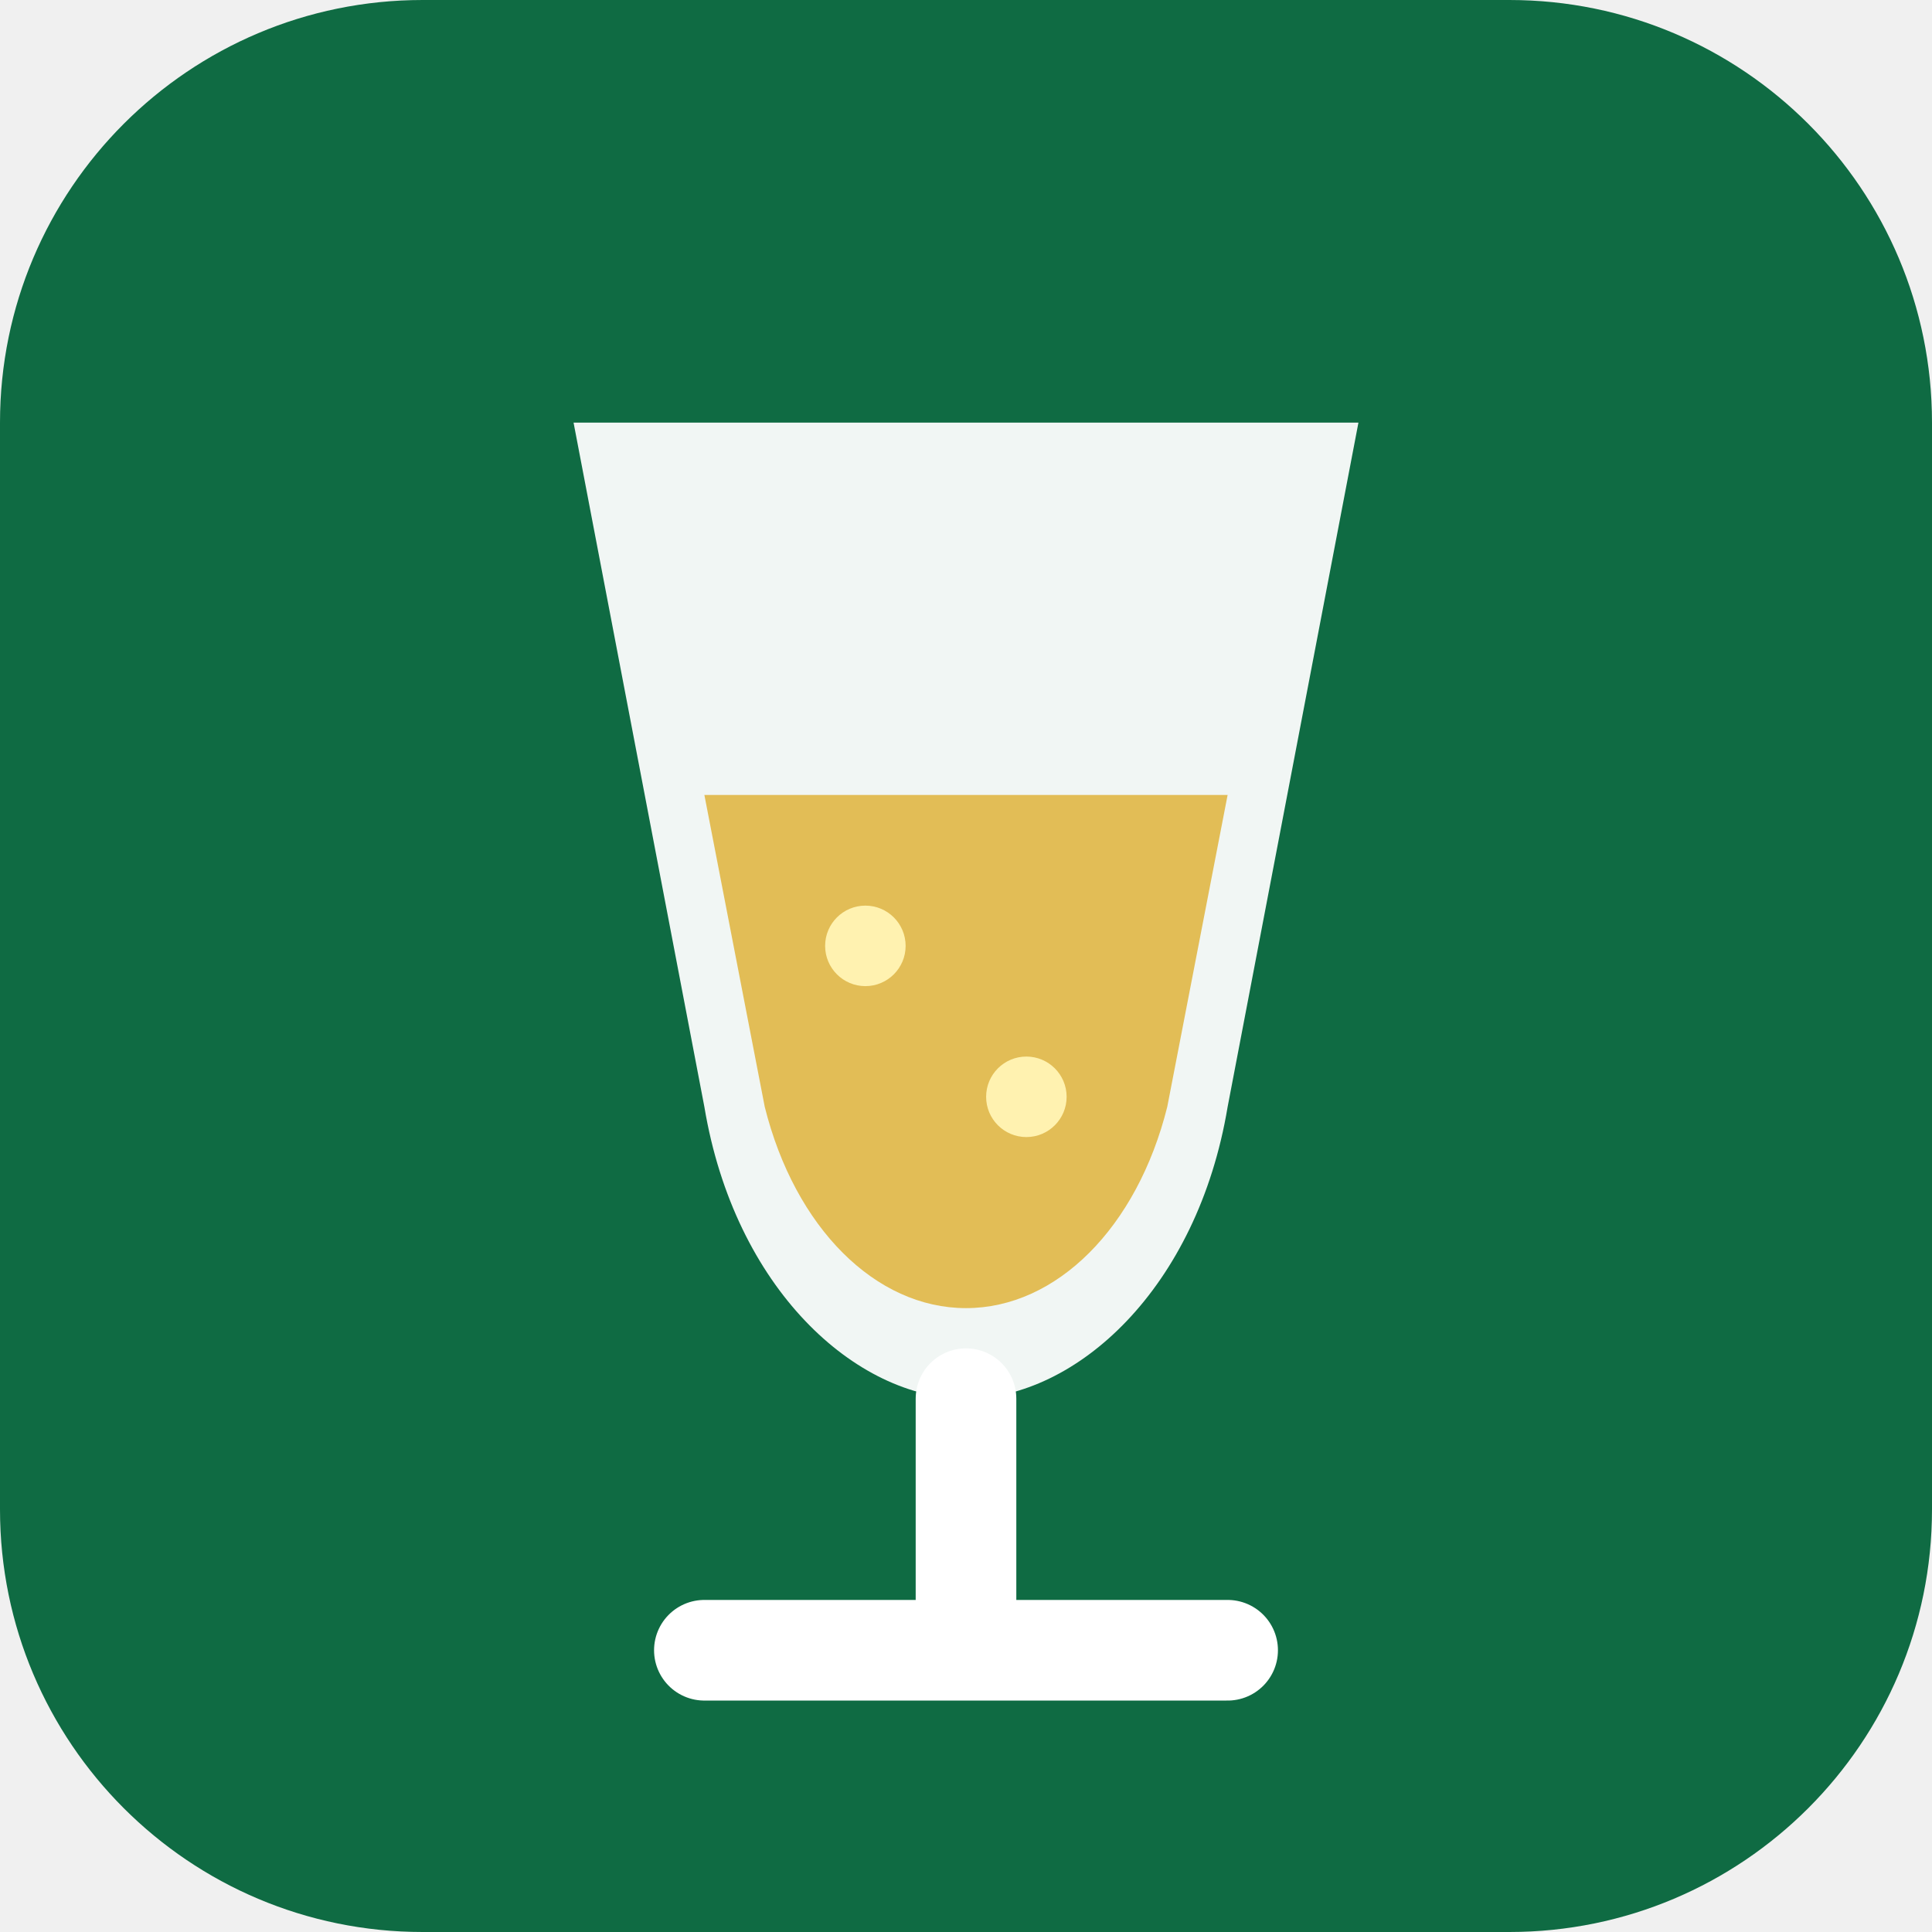
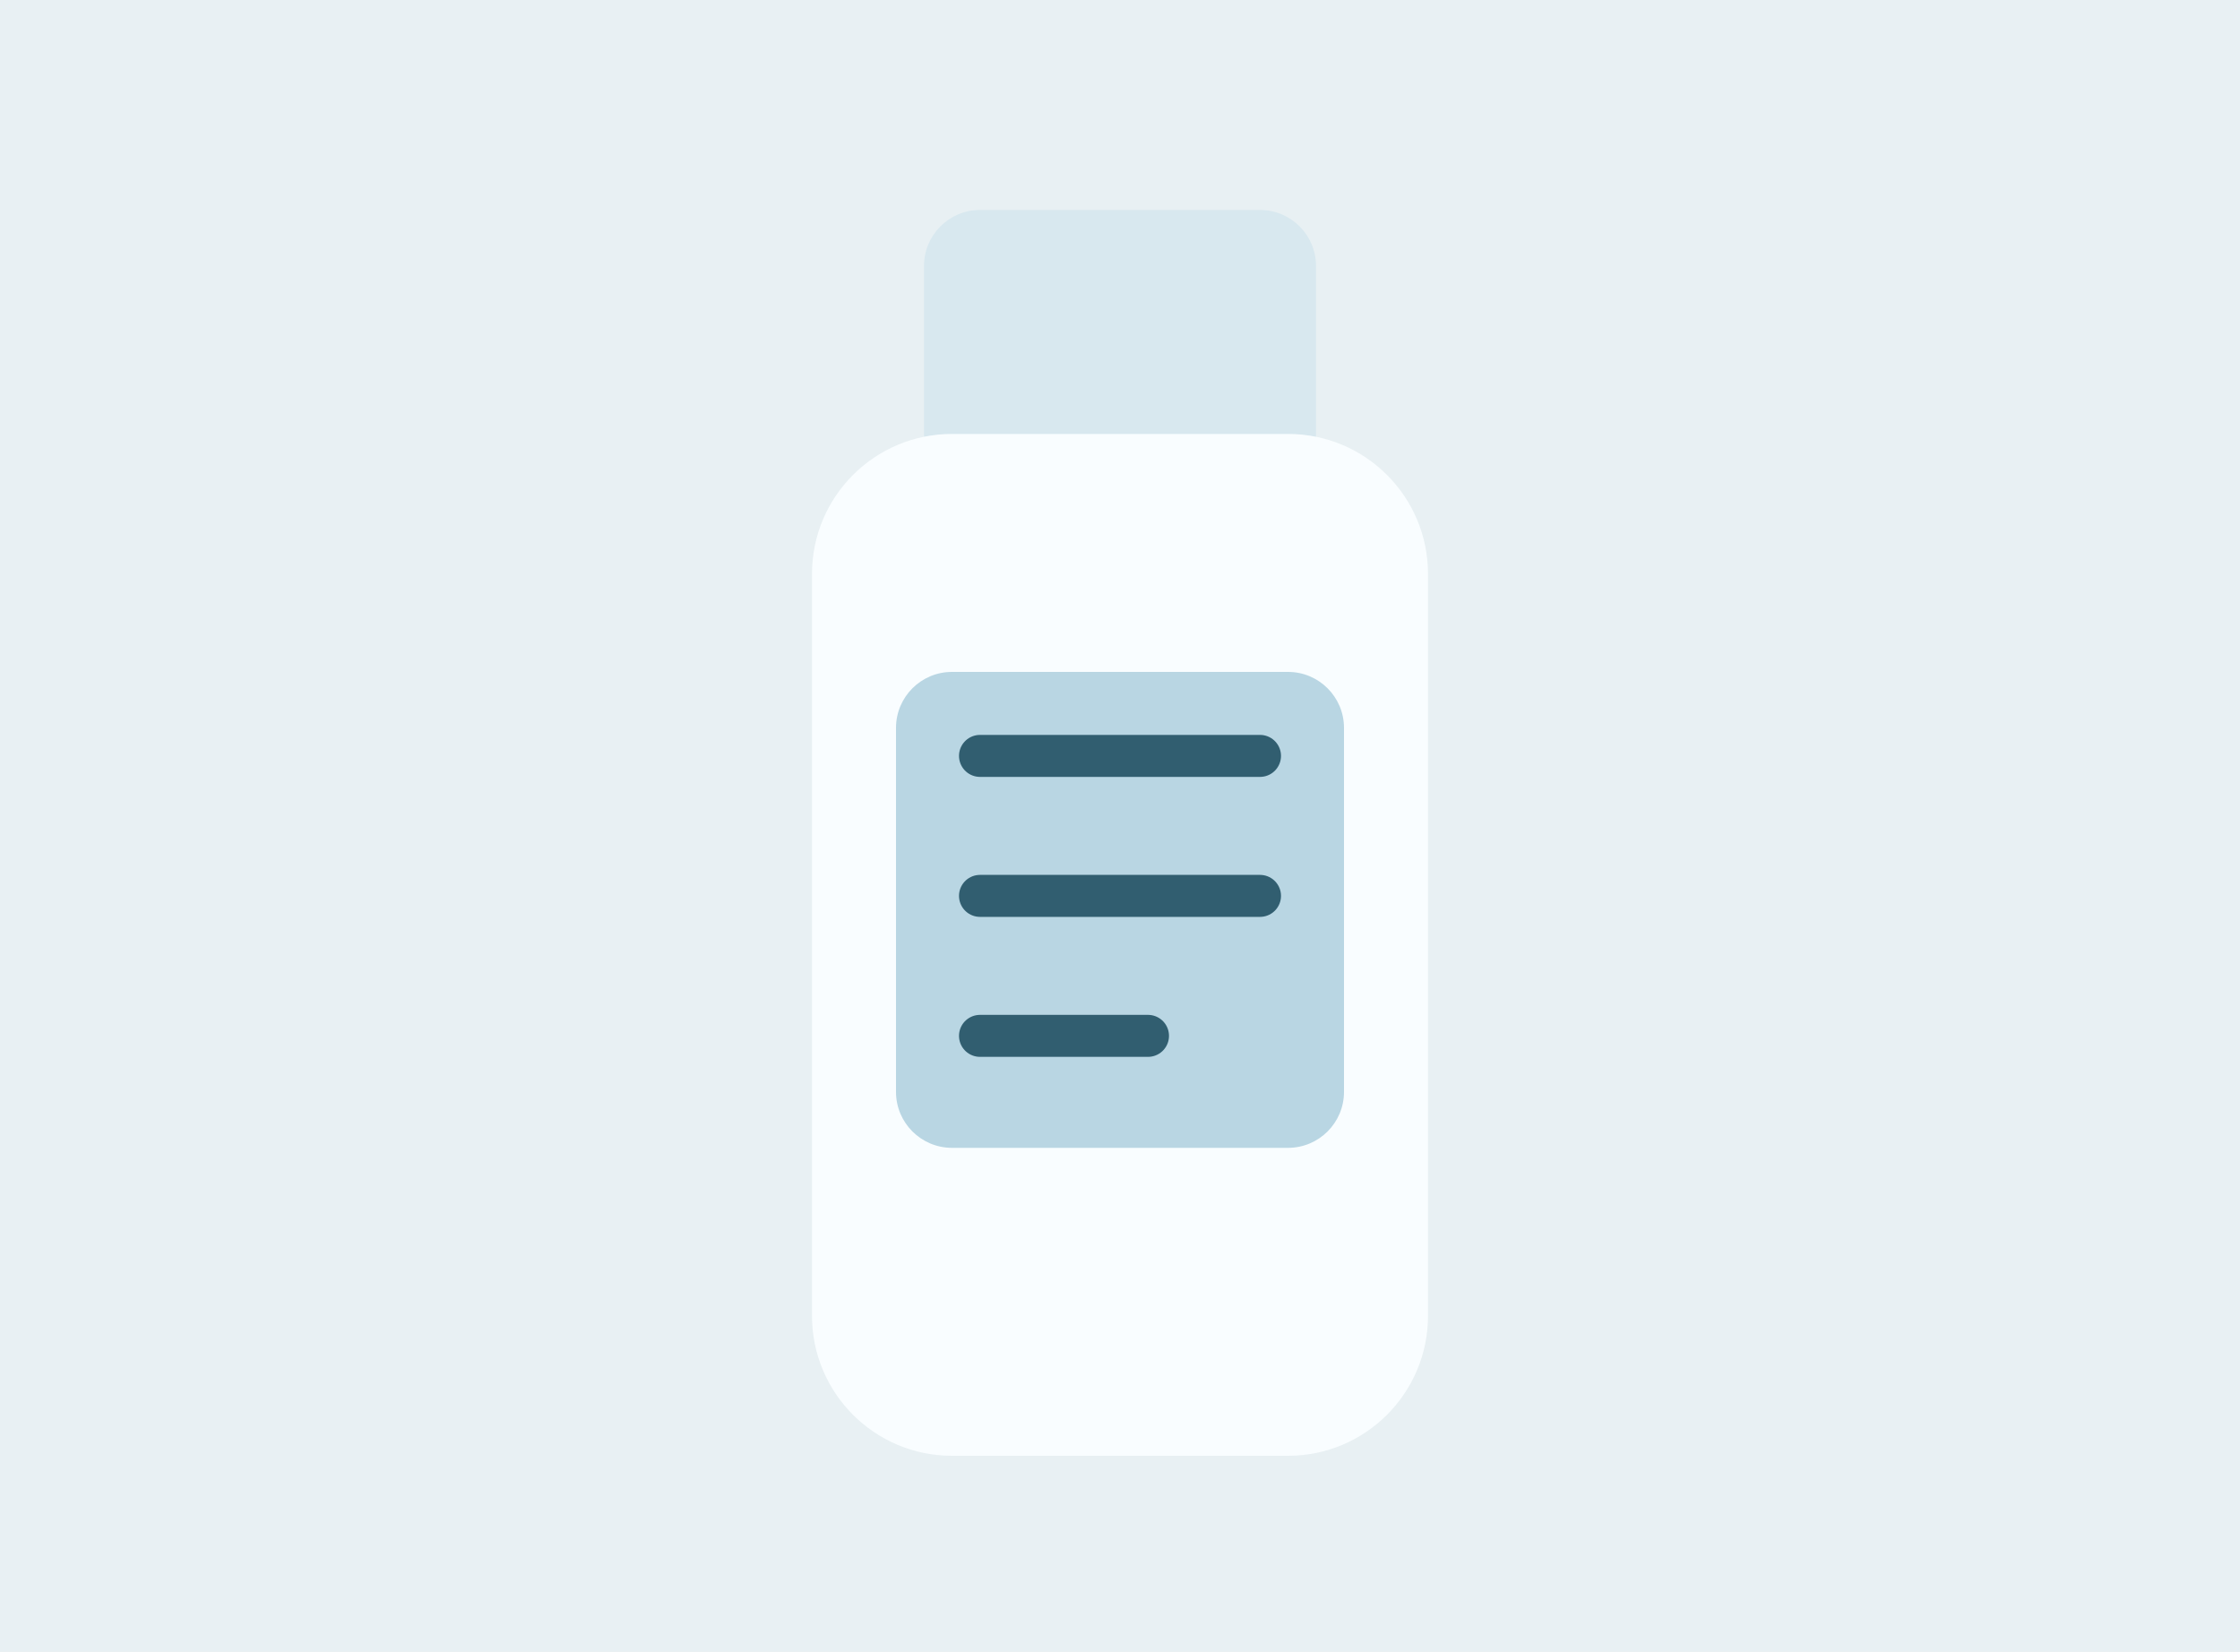
- <svg xmlns="http://www.w3.org/2000/svg" viewBox="0 0 192 192" role="img" aria-label="Alko Vienetai">
-   <rect width="192" height="192" rx="42" fill="#0f6b43" />
-   <path d="M57 42h78l-13 68c-3 18-15 29-26 29s-23-11-26-29z" fill="#ffffff" opacity=".94" />
-   <path d="M70 79h52l-6 31c-3 12-11 20-20 20s-17-8-20-20z" fill="#e2bd56" />
-   <path d="M96 139v24M70 164h52" stroke="#ffffff" stroke-width="10" stroke-linecap="round" />
-   <circle cx="86" cy="94" r="4" fill="#fff2b0" />
-   <circle cx="102" cy="109" r="4" fill="#fff2b0" />
+ <svg xmlns="http://www.w3.org/2000/svg" viewBox="0 0 160 118" role="img" aria-label="Degtinė">
+   <rect width="160" height="118" fill="#e8f0f3" />
+   <rect x="66" y="15" width="28" height="20" rx="4" fill="#d8e8ef" />
+   <rect x="58" y="31" width="44" height="73" rx="10" fill="#f9fdff" />
+   <rect x="64" y="48" width="32" height="34" rx="4" fill="#b9d6e3" />
+   <path d="M70 54h20M70 64h20M70 74h12" stroke="#315e70" stroke-width="3" stroke-linecap="round" />
</svg>
